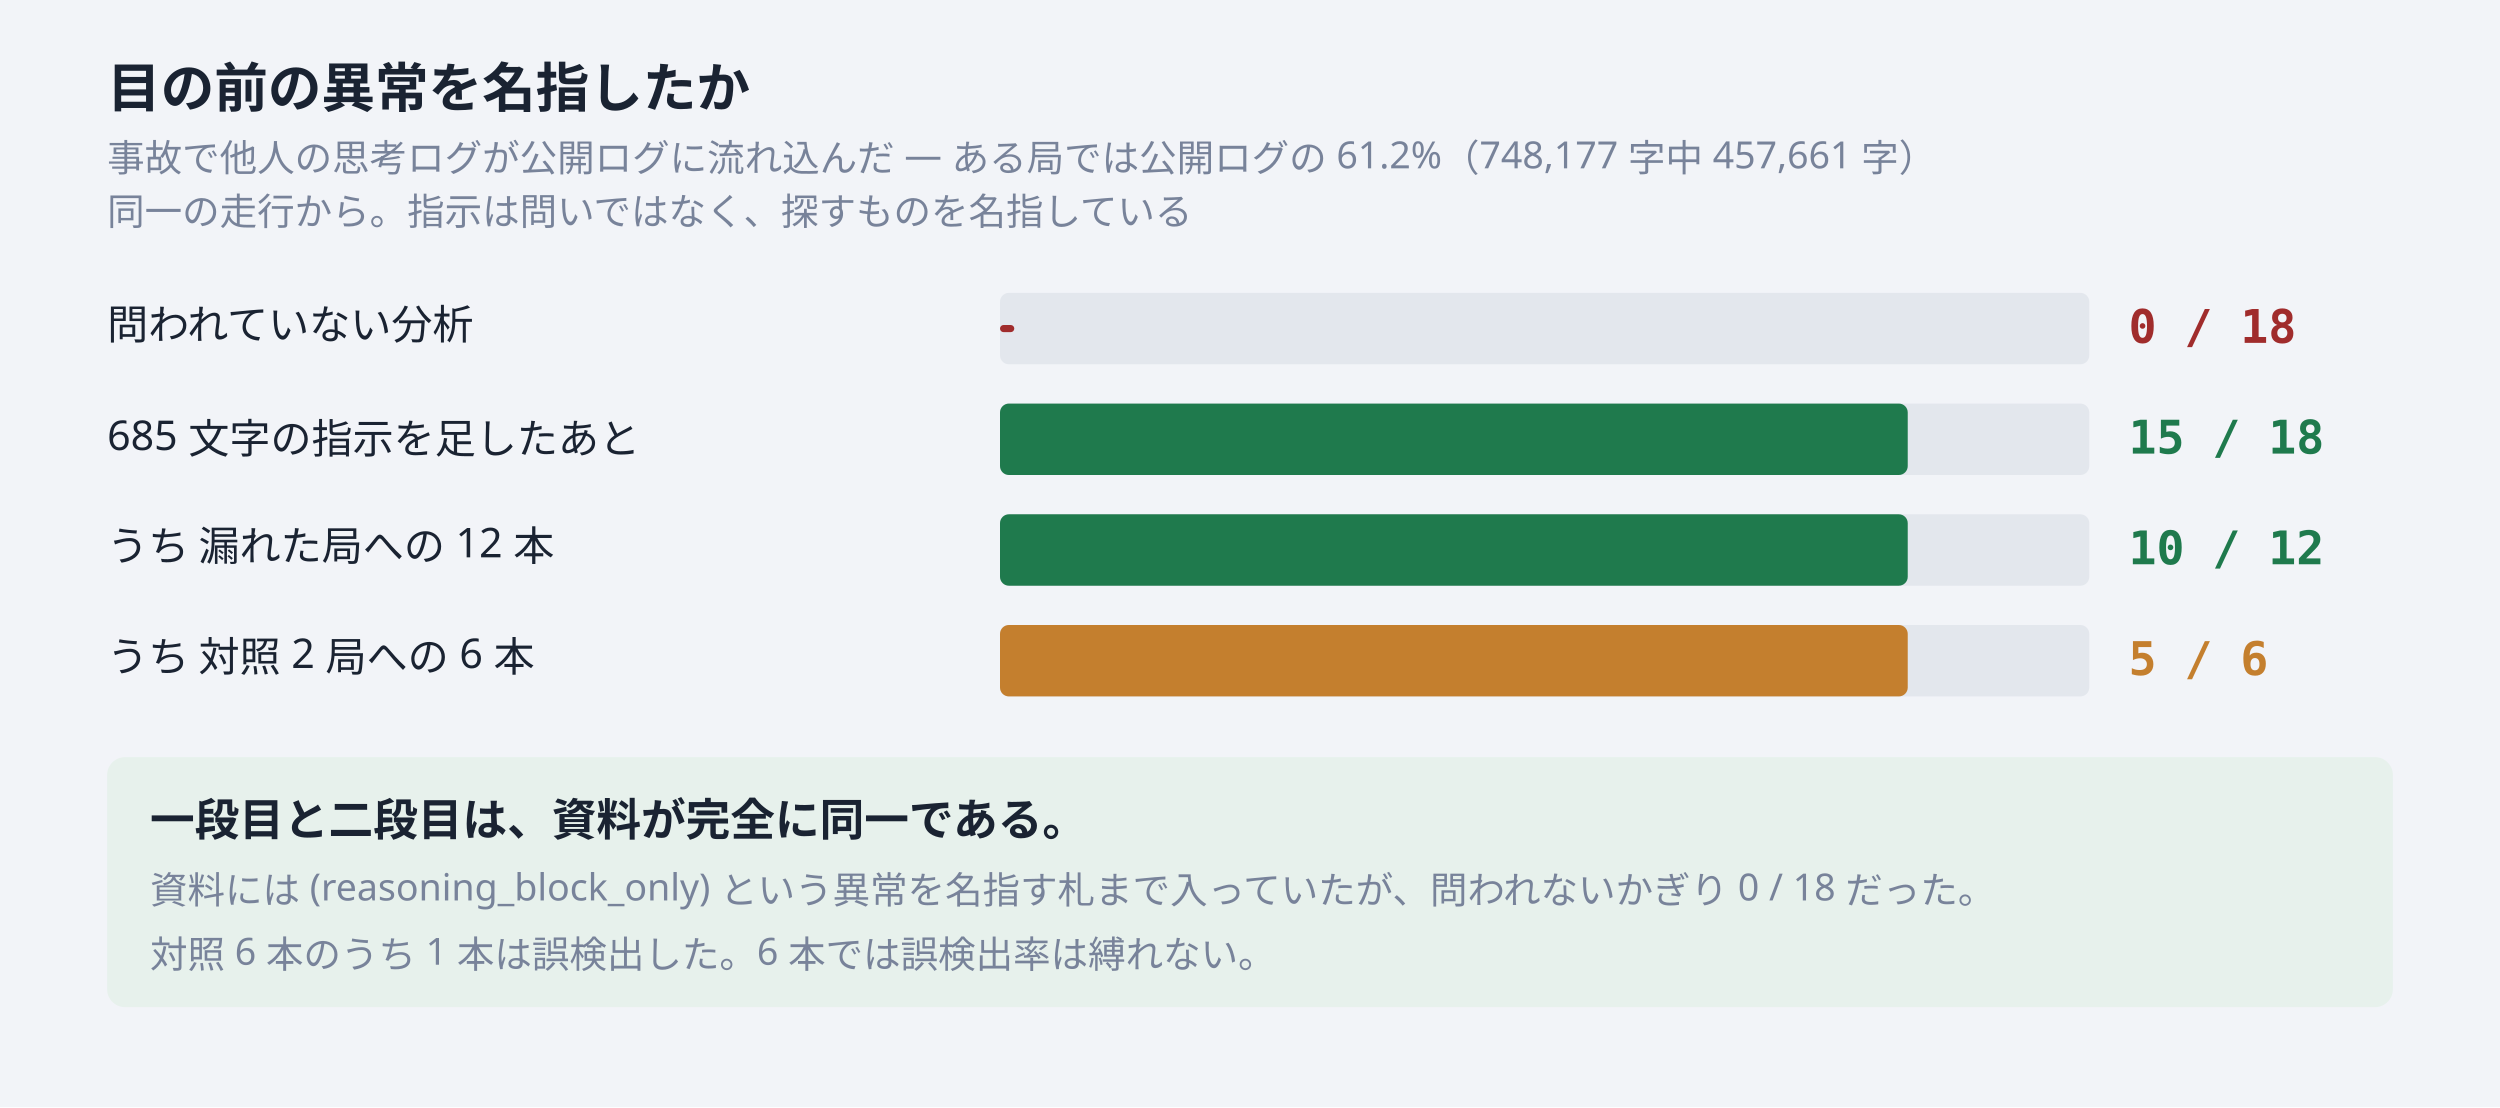
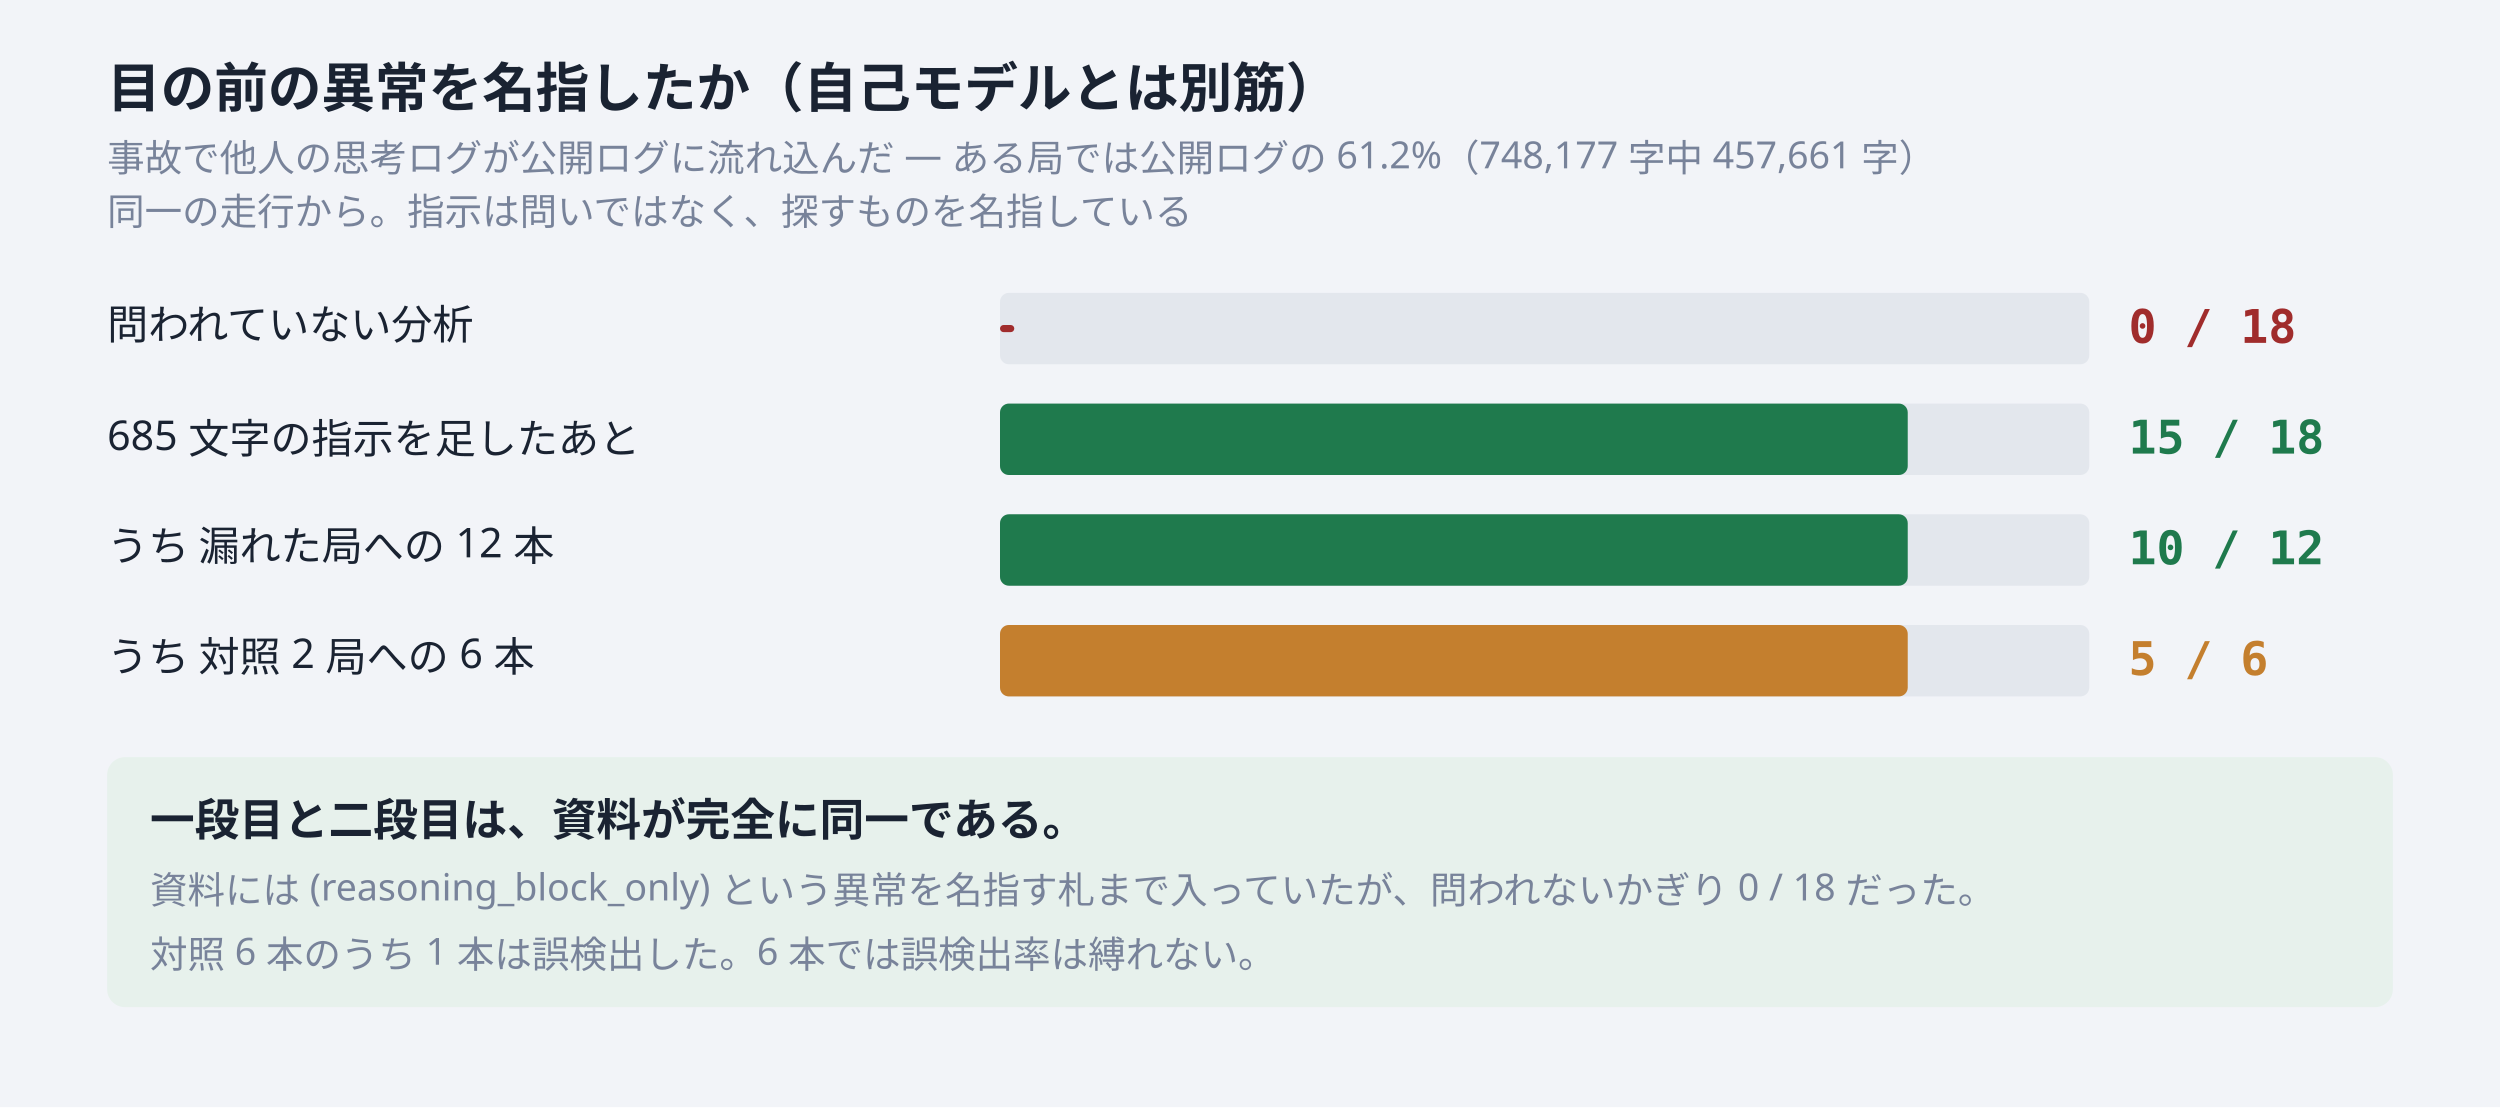
<svg xmlns="http://www.w3.org/2000/svg" width="1400" height="620" viewBox="0 0 1400 620" font-family="Hiragino Sans,Hiragino Kaku Gothic ProN,Yu Gothic,sans-serif">
  <rect width="1400" height="620" fill="#f2f4f8" />
-   <text x="60" y="60" font-size="30" fill="#1a2332" font-weight="700" text-anchor="start">目の前の異常を名指したか</text>
+   <text x="60" y="60" font-size="30" fill="#1a2332" font-weight="700" text-anchor="start">目の前の異常を名指したか（自己モデルとは別筋）</text>
  <text x="60" y="96" font-size="21" fill="#78839a" font-weight="400" text-anchor="start">事故で他人の思考ログが公開ログに流れ込んだ — ある局では公開ログの 61.2%（748,177 字中 457,661 字）</text>
  <text x="60" y="126" font-size="21" fill="#78839a" font-weight="400" text-anchor="start">同一の走行から。指示は問いではなく、探すものを名指している</text>
  <text x="60" y="190" font-size="23" fill="#1a2332" font-weight="400" text-anchor="start">問われていない分析</text>
  <rect x="560" y="164" width="610" height="40" rx="5" fill="#e3e7ed" />
  <rect x="560" y="182" width="8" height="4" rx="2" fill="#a02c2c" />
  <text x="1192" y="192" font-size="26" fill="#a02c2c" font-weight="700" text-anchor="start" font-family="ui-monospace,SFMono-Regular,Menlo,monospace">0 / 18</text>
  <text x="60" y="252" font-size="23" fill="#1a2332" font-weight="400" text-anchor="start">685 文字の指示を足したあと</text>
  <rect x="560" y="226" width="610" height="40" rx="5" fill="#e3e7ed" />
  <rect x="560" y="226" width="508.333" height="40" rx="5" fill="#1f7a4d" />
  <text x="1192" y="254" font-size="26" fill="#1f7a4d" font-weight="700" text-anchor="start" font-family="ui-monospace,SFMono-Regular,Menlo,monospace">15 / 18</text>
  <text x="60" y="314" font-size="23" fill="#1a2332" font-weight="400" text-anchor="start">　うち 漏れた局への 12 本</text>
  <rect x="560" y="288" width="610" height="40" rx="5" fill="#e3e7ed" />
  <rect x="560" y="288" width="508.333" height="40" rx="5" fill="#1f7a4d" />
  <text x="1192" y="316" font-size="26" fill="#1f7a4d" font-weight="700" text-anchor="start" font-family="ui-monospace,SFMono-Regular,Menlo,monospace">10 / 12</text>
  <text x="60" y="376" font-size="23" fill="#1a2332" font-weight="400" text-anchor="start">　うち 対照 2 局への 6 本</text>
  <rect x="560" y="350" width="610" height="40" rx="5" fill="#e3e7ed" />
  <rect x="560" y="350" width="508.333" height="40" rx="5" fill="#c47f2e" />
  <text x="1192" y="378" font-size="26" fill="#c47f2e" font-weight="700" text-anchor="start" font-family="ui-monospace,SFMono-Regular,Menlo,monospace">5 / 6</text>
  <rect x="60" y="424" width="1280" height="140" rx="10" fill="#e7f1ec" />
  <text x="84" y="468" font-size="25" fill="#1a2332" font-weight="700" text-anchor="start">一段目と二段目は、資料が完全に同一である。</text>
  <text x="84" y="506" font-size="21" fill="#78839a" font-weight="400" text-anchor="start">資料には (reasoning_block_only) という異常を名指す札まで入っていたが、問われないかぎり 0 / 18 だった。</text>
  <text x="84" y="542" font-size="21" fill="#78839a" font-weight="400" text-anchor="start">対照 6 本のうち 1 本は誤検出した。6 本では誤検出率は縛れない。</text>
</svg>
